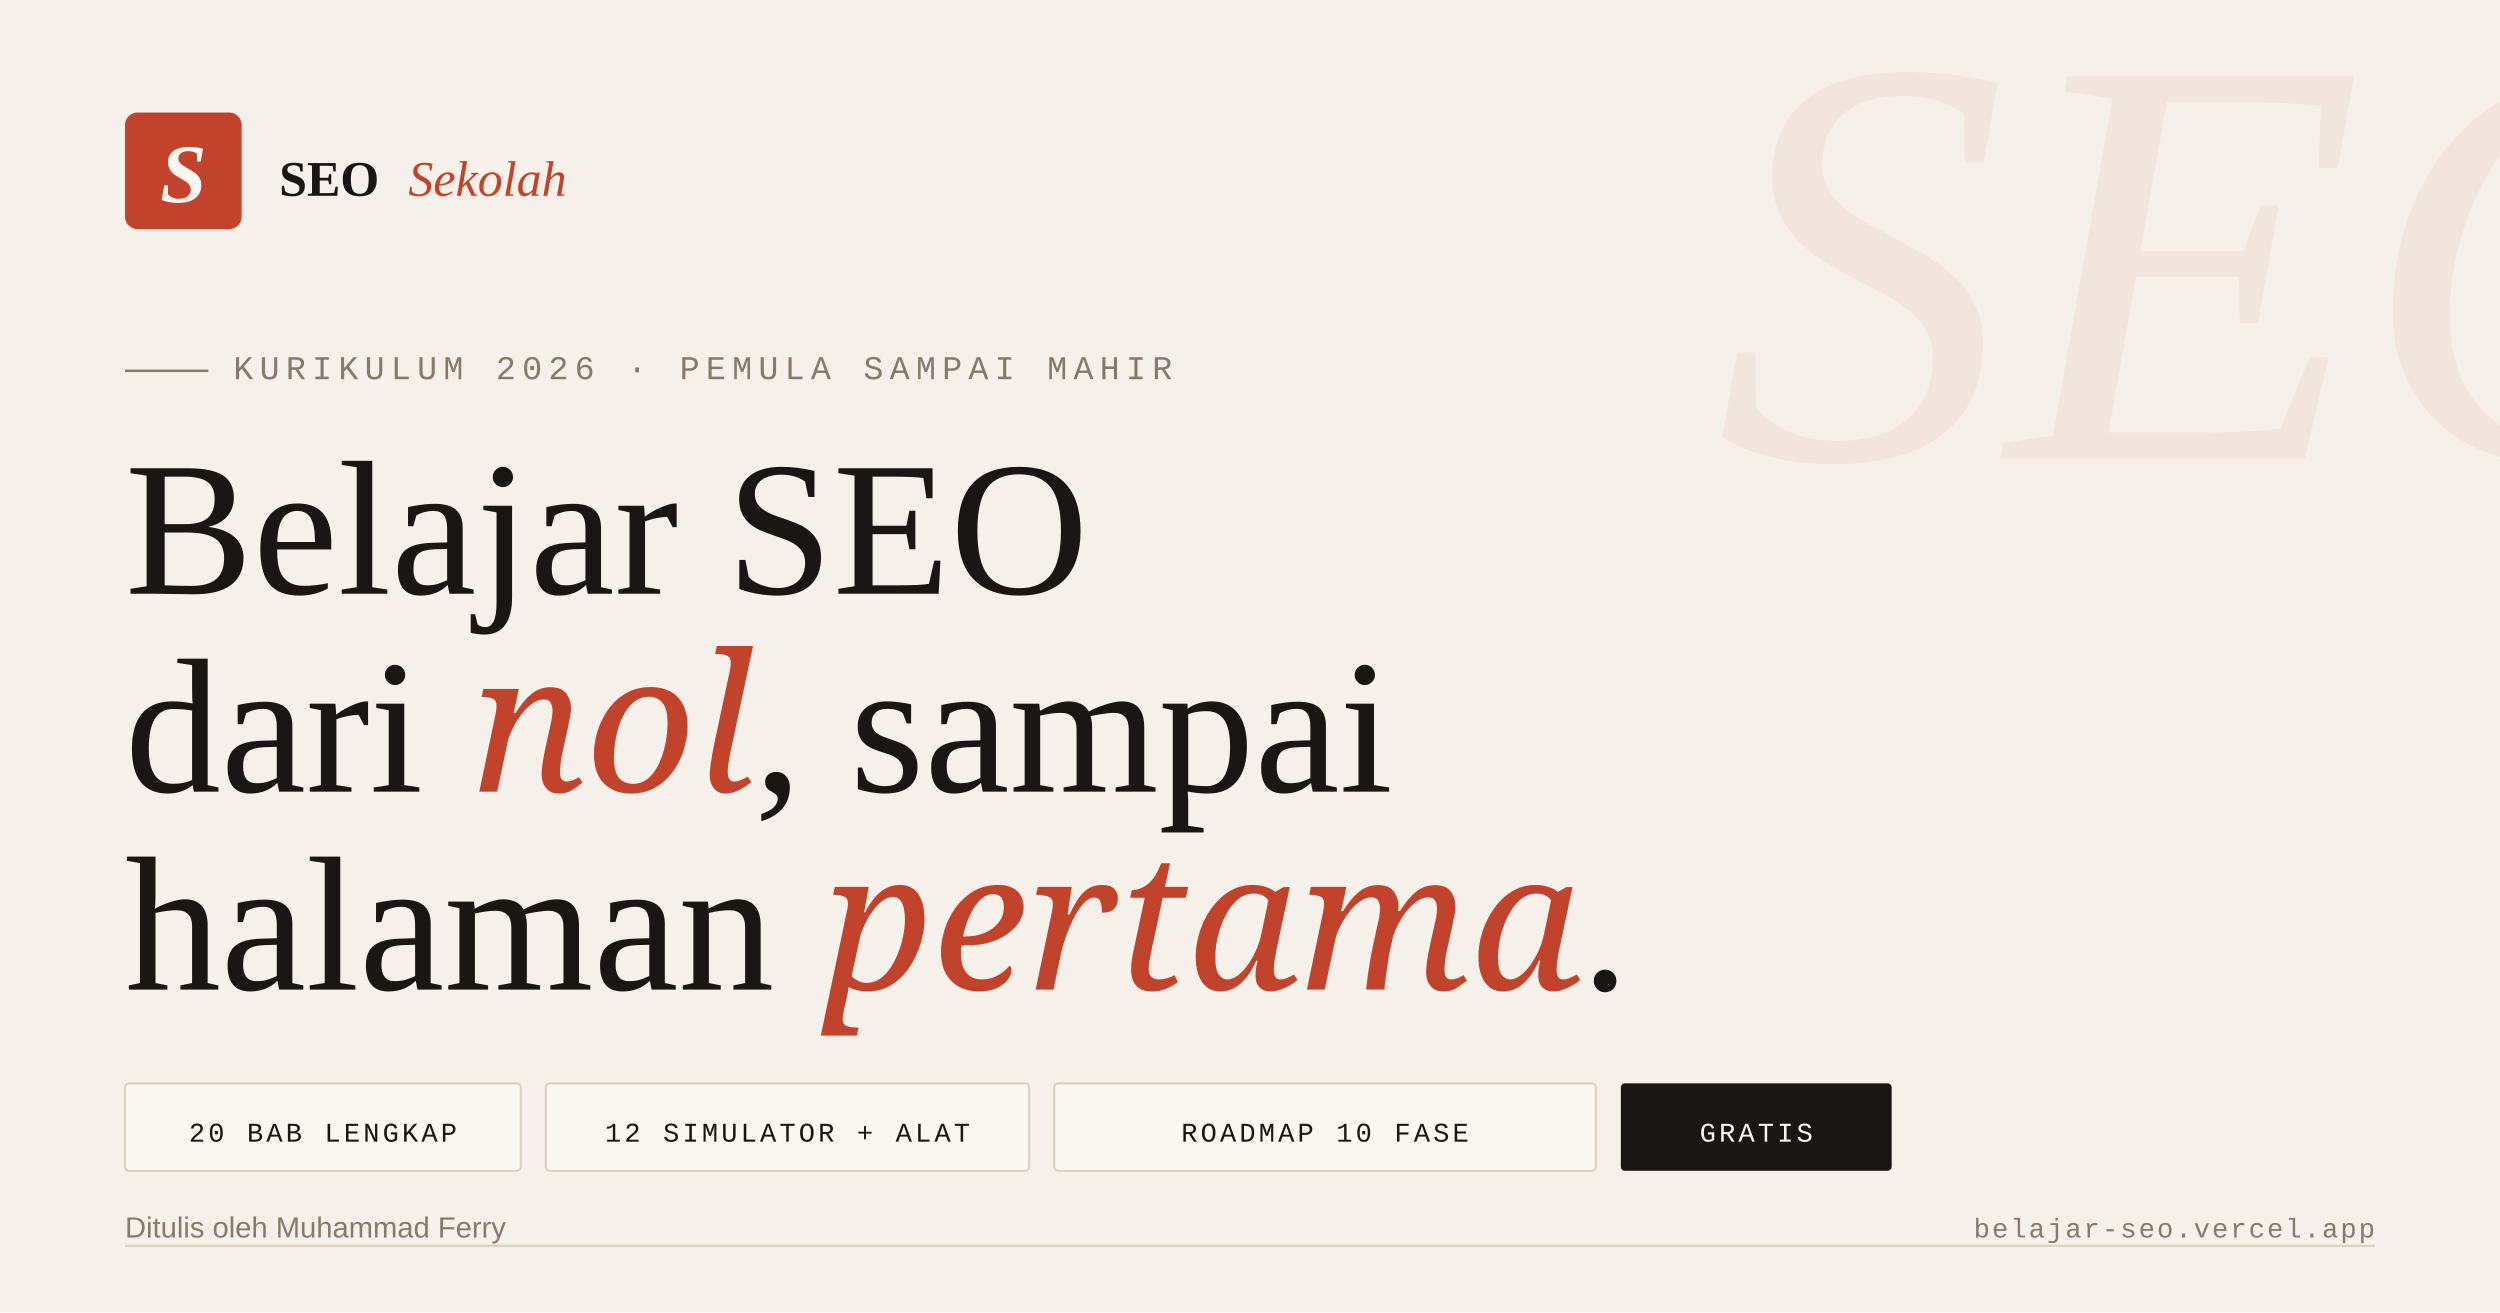
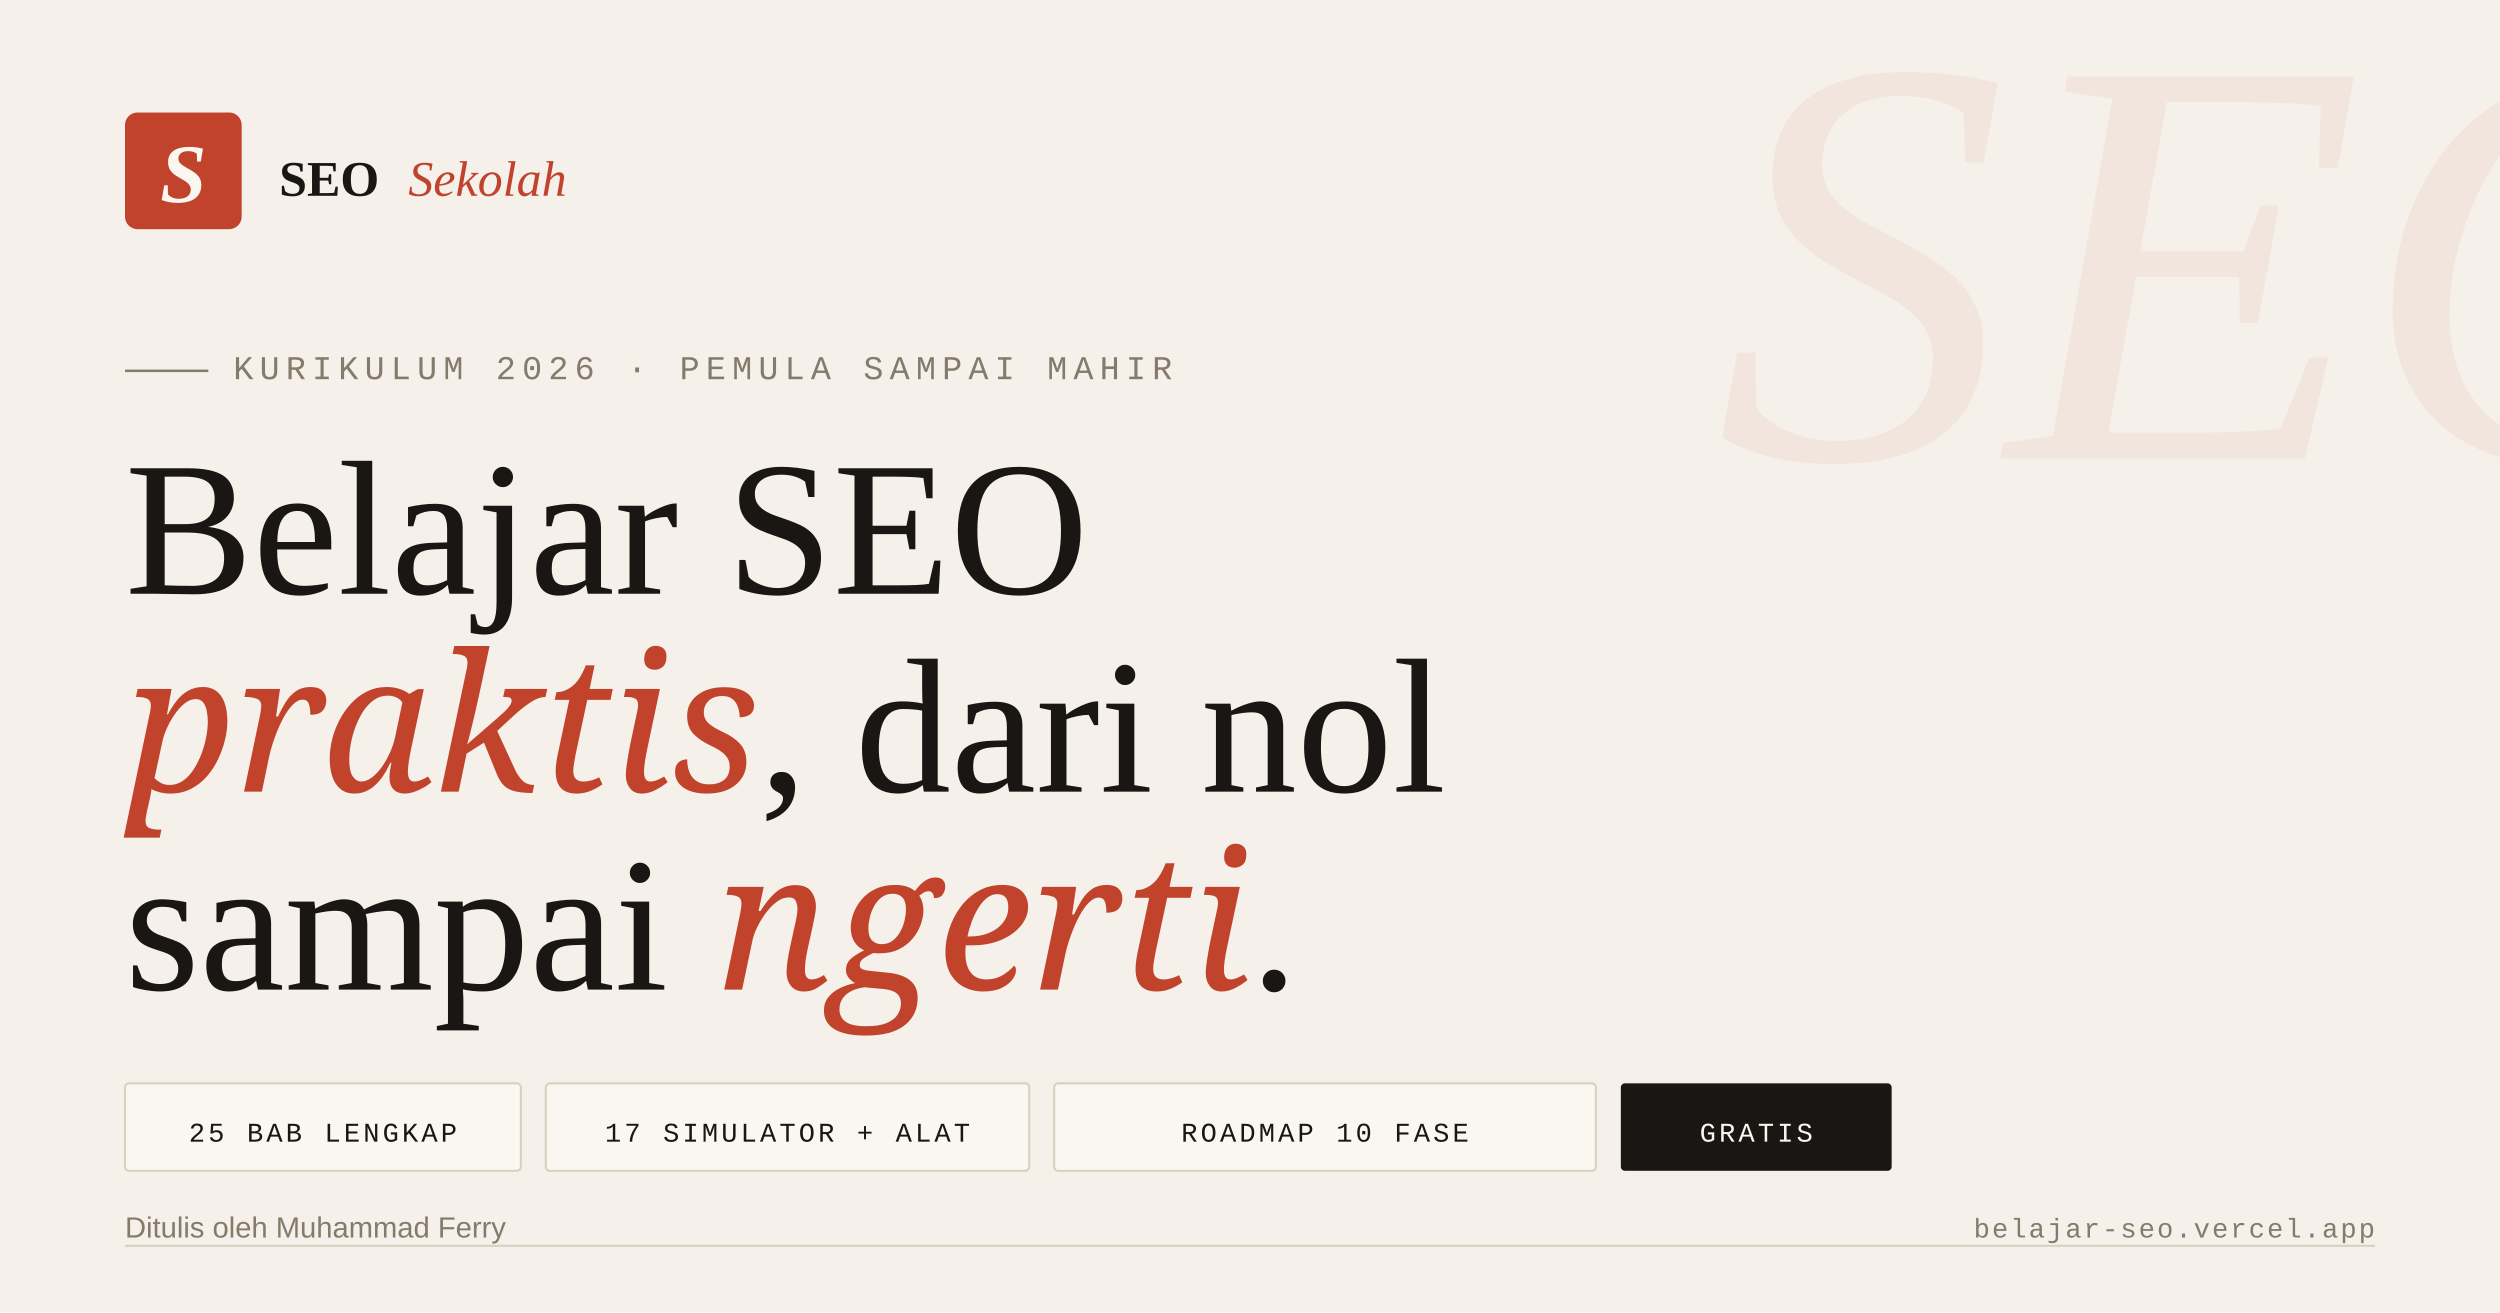
<svg xmlns="http://www.w3.org/2000/svg" viewBox="0 0 1200 630" width="1200" height="630">
  <rect width="1200" height="630" fill="#f5f1ea" />
  <text x="1080" y="220" font-family="Georgia, 'Times New Roman', serif" font-style="italic" font-size="280" fill="rgba(193,67,44,0.07)" text-anchor="middle">SEO</text>
  <rect x="60" y="54" width="56" height="56" rx="6" fill="#c1432c" />
  <text x="88" y="97" font-family="Georgia, 'Times New Roman', serif" font-style="italic" font-size="40" fill="#faf7f1" text-anchor="middle" font-weight="700">S</text>
  <text x="134" y="94" font-family="Georgia, 'Times New Roman', serif" font-size="24" font-weight="700" fill="#1a1613">SEO</text>
  <text x="196" y="94" font-family="Georgia, 'Times New Roman', serif" font-style="italic" font-size="24" fill="#c1432c">Sekolah</text>
  <line x1="60" y1="178" x2="100" y2="178" stroke="#857a6b" stroke-width="1.2" />
  <text x="112" y="182" font-family="'Courier New', monospace" font-size="16" fill="#857a6b" letter-spacing="3">KURIKULUM 2026 · PEMULA SAMPAI MAHIR</text>
  <text x="60" y="285" font-family="Georgia, 'Times New Roman', serif" font-size="92" font-weight="500" fill="#1a1613">Belajar SEO</text>
-   <text x="60" y="380" font-family="Georgia, 'Times New Roman', serif" font-size="92" font-weight="500" fill="#1a1613">dari <tspan font-family="Georgia, serif" font-style="italic" fill="#c1432c" font-weight="400">nol</tspan>, sampai</text>
-   <text x="60" y="475" font-family="Georgia, 'Times New Roman', serif" font-size="92" font-weight="500" fill="#1a1613">halaman <tspan font-family="Georgia, serif" font-style="italic" fill="#c1432c" font-weight="400">pertama</tspan>.</text>
+   <text x="60" y="380" font-family="Georgia, 'Times New Roman', serif" font-size="92" font-weight="500" fill="#1a1613">
+     <tspan font-family="Georgia, serif" font-style="italic" fill="#c1432c" font-weight="400">praktis</tspan>, dari nol</text>
+   <text x="60" y="475" font-family="Georgia, 'Times New Roman', serif" font-size="92" font-weight="500" fill="#1a1613">sampai <tspan font-family="Georgia, serif" font-style="italic" fill="#c1432c" font-weight="400">ngerti</tspan>.</text>
  <g transform="translate(60, 520)">
    <rect width="190" height="42" rx="2" fill="#faf7f1" stroke="#d9d0bf" stroke-width="1" />
-     <text x="95" y="28" font-family="'Courier New', monospace" font-size="13" fill="#1a1613" text-anchor="middle" letter-spacing="1.5">20 BAB LENGKAP</text>
+     <text x="95" y="28" font-family="'Courier New', monospace" font-size="13" fill="#1a1613" text-anchor="middle" letter-spacing="1.5">25 BAB LENGKAP</text>
    <rect x="202" width="232" height="42" rx="2" fill="#faf7f1" stroke="#d9d0bf" stroke-width="1" />
-     <text x="318" y="28" font-family="'Courier New', monospace" font-size="13" fill="#1a1613" text-anchor="middle" letter-spacing="1.5">12 SIMULATOR + ALAT</text>
+     <text x="318" y="28" font-family="'Courier New', monospace" font-size="13" fill="#1a1613" text-anchor="middle" letter-spacing="1.5">17 SIMULATOR + ALAT</text>
    <rect x="446" width="260" height="42" rx="2" fill="#faf7f1" stroke="#d9d0bf" stroke-width="1" />
    <text x="576" y="28" font-family="'Courier New', monospace" font-size="13" fill="#1a1613" text-anchor="middle" letter-spacing="1.5">ROADMAP 10 FASE</text>
    <rect x="718" width="130" height="42" rx="2" fill="#1a1613" />
    <text x="783" y="28" font-family="'Courier New', monospace" font-size="13" fill="#faf7f1" text-anchor="middle" letter-spacing="1.5">GRATIS</text>
  </g>
  <line x1="60" y1="598" x2="1140" y2="598" stroke="#d9d0bf" stroke-width="1" />
  <text x="60" y="594" font-family="Arial, sans-serif" font-size="14" fill="#857a6b">Ditulis oleh Muhammad Ferry</text>
  <text x="1140" y="594" font-family="'Courier New', monospace" font-size="13" fill="#857a6b" text-anchor="end" letter-spacing="1">belajar-seo.vercel.app</text>
</svg>
